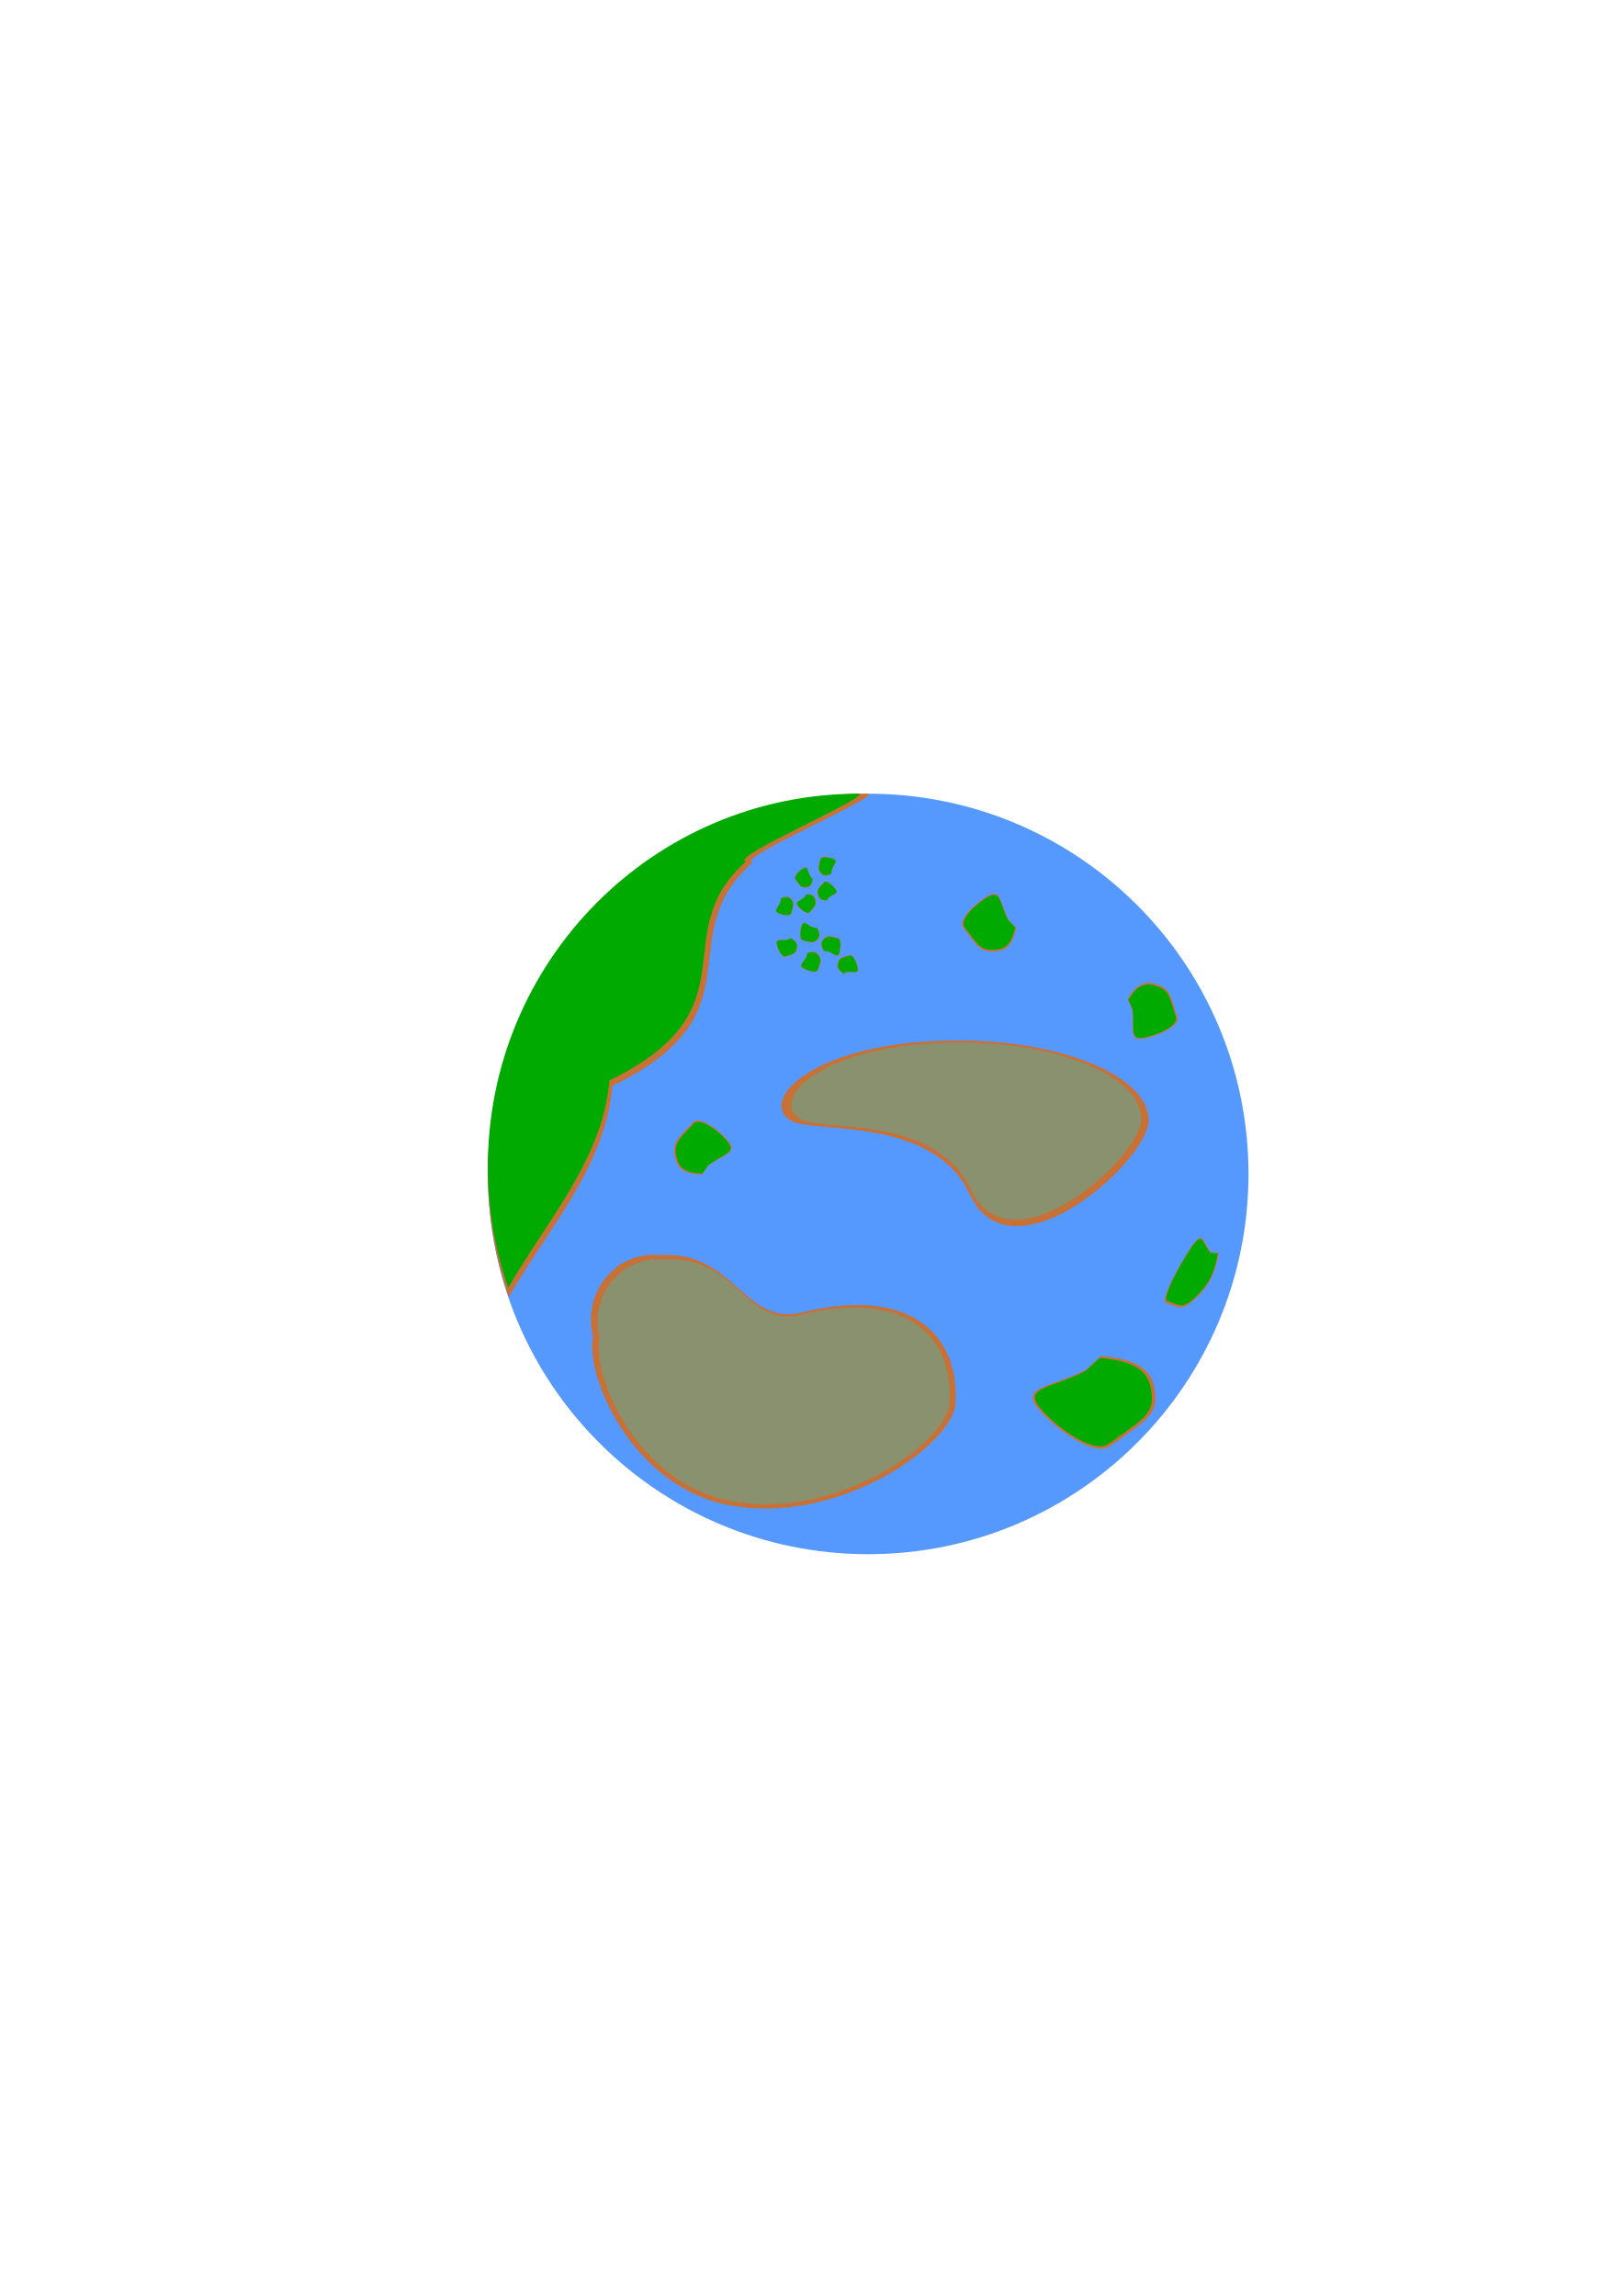
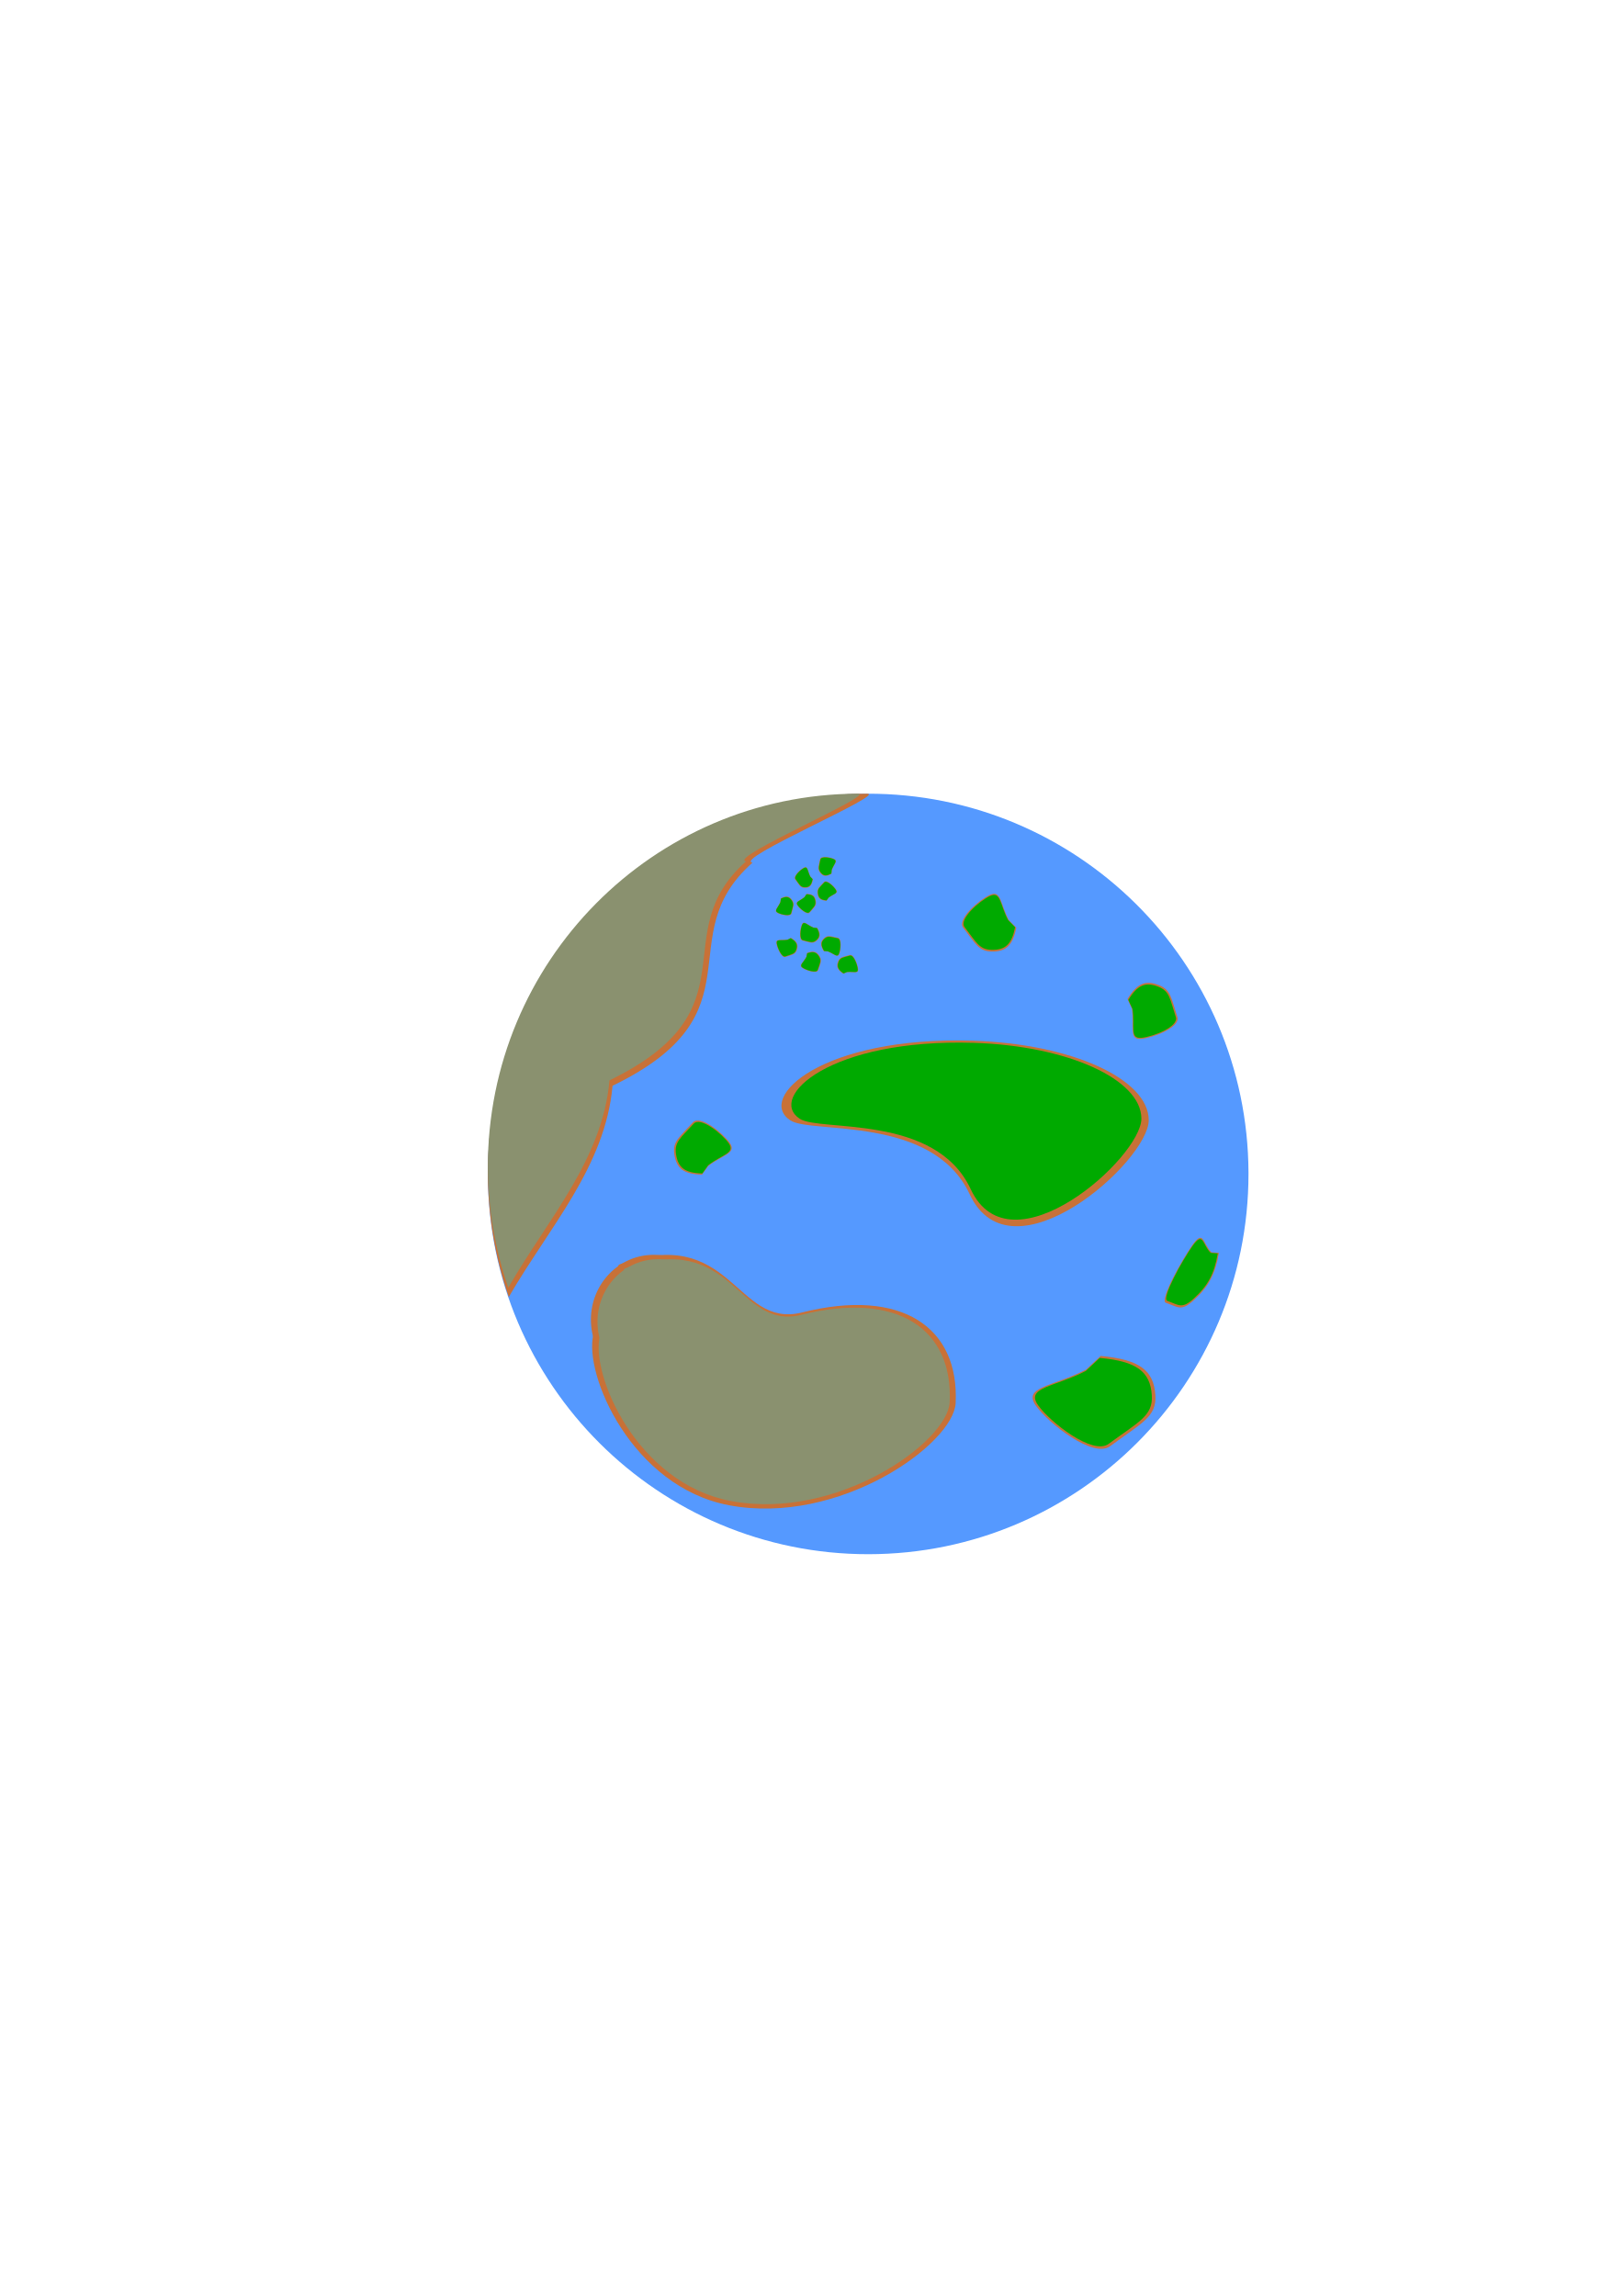
<svg xmlns="http://www.w3.org/2000/svg" width="210mm" height="297mm" viewBox="0 0 744.094 1052.362" id="svg2" version="1.1">
  <defs id="defs4" />
  <g id="layer1">
    <path style="opacity:1;fill:#0066ff;fill-opacity:1;stroke:#000000;stroke-opacity:0" id="path4303" d="m 461.429,416.291 a 33.929,31.786 0 0 1 -33.897,31.786 33.929,31.786 0 0 1 -33.96,-31.726 33.929,31.786 0 0 1 33.833,-31.846 33.929,31.786 0 0 1 34.024,31.666" />
    <path style="opacity:1;fill:#5599ff;fill-opacity:1;stroke:#000000;stroke-opacity:0" id="path4136" d="M 572.143,538.076 A 174.286,174.286 0 0 1 398.021,712.362 174.286,174.286 0 0 1 223.572,538.405 174.286,174.286 0 0 1 397.364,363.791 174.286,174.286 0 0 1 572.142,537.419" />
    <path style="opacity:1;fill:#c87137;fill-opacity:1;stroke:#000000;stroke-opacity:0" d="m 526.429,513.434 c 10e-6,18.726 -62.924,75.026 -82.065,33.929 -16.975,-36.446 -72.552,-27.459 -82.22,-33.865 -15.611,-10.342 14.581,-38.633 83.696,-36.492 45.314,1.403 80.418,17.575 80.589,36.301" id="path4138" />
-     <path id="path4141" d="m 523.057,512.706 c 10e-6,17.847 -59.973,71.507 -78.216,32.337 -16.179,-34.737 -69.149,-26.172 -78.364,-32.276 -14.879,-9.857 13.897,-36.821 79.771,-34.781 43.189,1.338 76.646,16.751 76.809,34.598" style="opacity:1;fill:#8a916f;fill-opacity:1;stroke:#000000;stroke-width:0.953;stroke-opacity:0" />
+     <path id="path4141" d="m 523.057,512.706 c 10e-6,17.847 -59.973,71.507 -78.216,32.337 -16.179,-34.737 -69.149,-26.172 -78.364,-32.276 -14.879,-9.857 13.897,-36.821 79.771,-34.781 43.189,1.338 76.646,16.751 76.809,34.598" style="opacity:1;fill:#00aa00;fill-opacity:1;stroke:#000000;stroke-width:0.953;stroke-opacity:0" />
    <g id="g4149" transform="translate(-31.31473,15.65736)">
      <path style="opacity:1;fill:#c87137;fill-opacity:1;stroke:#000000;stroke-opacity:0" d="m 314.904,564.004 c 52.012,-19.137 53.186,29.613 83.955,21.893 45.682,-11.461 72.119,6.803 70.402,41.536 -0.924,18.703 -53.219,56.384 -103.861,46.842 -44.552,-8.395 -66.74,-60.174 -62.144,-78.327" id="path4143" />
      <path d="m 359.538,589.207 a 28.713,29.724 0 0 1 -28.686,29.724 28.713,29.724 0 0 1 -28.74,-29.668 28.713,29.724 0 0 1 28.632,-29.779 28.713,29.724 0 0 1 28.794,29.611" id="path4145" style="opacity:1;fill:#c87137;fill-opacity:1;stroke:#000000;stroke-width:1.152;stroke-opacity:0" />
    </g>
    <g id="g4153" style="fill:#8a916f" transform="matrix(0.9655801,0,0,0.9655801,-17.90543,36.91524)">
      <path id="path4155" d="m 314.904,564.004 c 52.012,-19.137 53.186,29.613 83.955,21.893 45.682,-11.461 72.119,6.803 70.402,41.536 -0.924,18.703 -53.219,56.384 -103.861,46.842 -44.552,-8.395 -66.74,-60.174 -62.144,-78.327" style="opacity:1;fill:#8a916f;fill-opacity:1;stroke:#000000;stroke-opacity:0" />
      <path style="opacity:1;fill:#8a916f;fill-opacity:1;stroke:#000000;stroke-width:1.152;stroke-opacity:0" id="path4157" d="m 359.538,589.207 a 28.713,29.724 0 0 1 -28.686,29.724 28.713,29.724 0 0 1 -28.74,-29.668 28.713,29.724 0 0 1 28.632,-29.779 28.713,29.724 0 0 1 28.794,29.611" />
    </g>
    <path id="path4170" d="m 397.365,363.791 c -96.191,0.272 -173.974,78.422 -173.793,174.613 0.108,19.082 3.349,38.017 9.594,56.049 18.615,-32.109 44.247,-59.818 47.548,-96.799 69.116,-33.44 25.477,-68.057 64.138,-102.261 -9.087,-1.497 61.723,-31.557 52.514,-31.602 z" style="opacity:1;fill:#c87137;fill-opacity:1;stroke:#000000;stroke-opacity:0" />
-     <path style="opacity:1;fill:#00aa00;fill-opacity:1;stroke:#000000;stroke-width:0.979;stroke-opacity:0" d="m 393.11,363.78 c -93.841,0.267 -169.725,76.977 -169.548,171.396 0.105,18.731 3.267,37.316 9.359,55.016 18.16,-31.517 43.167,-58.716 46.387,-95.015 67.428,-32.824 24.855,-66.803 62.571,-100.376 -8.865,-1.47 60.215,-30.976 51.231,-31.02 z" id="path4176" />
+     <path style="opacity:1;fill:#8a916f;fill-opacity:1;stroke:#000000;stroke-width:0.979;stroke-opacity:0" d="m 393.11,363.78 c -93.841,0.267 -169.725,76.977 -169.548,171.396 0.105,18.731 3.267,37.316 9.359,55.016 18.16,-31.517 43.167,-58.716 46.387,-95.015 67.428,-32.824 24.855,-66.803 62.571,-100.376 -8.865,-1.47 60.215,-30.976 51.231,-31.02 z" id="path4176" />
    <g id="g4209">
      <path id="path4178" d="m 465.714,425.219 c -1.64,8.279 -4.778,11.068 -11.417,10.893 -5.894,-0.155 -7.282,-3.677 -12.869,-10.865 -3.027,-3.895 7.188,-12.712 12.108,-15.028 5.357,-2.521 4.765,3.998 8.784,11.551" style="opacity:1;fill:#c87137;fill-opacity:1;stroke:#000000;stroke-opacity:0" />
      <path style="opacity:1;fill:#00aa00;fill-opacity:1;stroke:#000000;stroke-width:0.952;stroke-opacity:0" d="m 465.202,424.978 c -1.561,7.878 -4.546,10.532 -10.864,10.366 -5.609,-0.148 -6.93,-3.499 -12.246,-10.339 -2.881,-3.707 6.84,-12.097 11.522,-14.301 5.097,-2.399 4.534,3.804 8.359,10.991" id="path4181" />
    </g>
    <g id="g4213" transform="matrix(0.1720766,0.9850836,-0.9850836,0.1720766,660.4522,6.449515)">
      <path style="opacity:1;fill:#c87137;fill-opacity:1;stroke:#000000;stroke-opacity:0" d="m 465.714,425.219 c -1.64,8.279 -4.778,11.068 -11.417,10.893 -5.894,-0.155 -7.282,-3.677 -12.869,-10.865 -3.027,-3.895 7.188,-12.712 12.108,-15.028 5.357,-2.521 4.765,3.998 8.784,11.551" id="path4215" />
      <path id="path4217" d="m 465.202,424.978 c -1.561,7.878 -4.546,10.532 -10.864,10.366 -5.609,-0.148 -6.93,-3.499 -12.246,-10.339 -2.881,-3.707 6.84,-12.097 11.522,-14.301 5.097,-2.399 4.534,3.804 8.359,10.991" style="opacity:1;fill:#00aa00;fill-opacity:1;stroke:#000000;stroke-width:0.952;stroke-opacity:0" />
    </g>
    <g id="g4225" transform="matrix(-0.1750863,-1.703965,2.11812,-0.1408518,-314.7196,1474.945)">
      <path style="opacity:1;fill:#c87137;fill-opacity:1;stroke:#000000;stroke-opacity:0" d="m 465.714,425.219 c -1.64,8.279 -4.778,11.068 -11.417,10.893 -5.894,-0.155 -7.282,-3.677 -12.869,-10.865 -3.027,-3.895 7.188,-12.712 12.108,-15.028 5.357,-2.521 4.765,3.998 8.784,11.551" id="path4227" />
      <path id="path4229" d="m 465.202,424.978 c -1.561,7.878 -4.546,10.532 -10.864,10.366 -5.609,-0.148 -6.93,-3.499 -12.246,-10.339 -2.881,-3.707 6.84,-12.097 11.522,-14.301 5.097,-2.399 4.534,3.804 8.359,10.991" style="opacity:1;fill:#00aa00;fill-opacity:1;stroke:#000000;stroke-width:0.952;stroke-opacity:0" />
    </g>
    <g id="g4231" transform="matrix(1,-0.9405567,0,1,92.85714,587.0634)">
      <path style="opacity:1;fill:#c87137;fill-opacity:1;stroke:#000000;stroke-opacity:0" d="m 465.714,425.219 c -1.64,8.279 -4.778,11.068 -11.417,10.893 -5.894,-0.155 -7.282,-3.677 -12.869,-10.865 -3.027,-3.895 7.188,-12.712 12.108,-15.028 5.357,-2.521 4.765,3.998 8.784,11.551" id="path4233" />
      <path id="path4235" d="m 465.202,424.978 c -1.561,7.878 -4.546,10.532 -10.864,10.366 -5.609,-0.148 -6.93,-3.499 -12.246,-10.339 -2.881,-3.707 6.84,-12.097 11.522,-14.301 5.097,-2.399 4.534,3.804 8.359,10.991" style="opacity:1;fill:#00aa00;fill-opacity:1;stroke:#000000;stroke-width:0.952;stroke-opacity:0" />
    </g>
    <g id="g4237" transform="matrix(-0.940292,-0.3403688,0.3403688,-0.940292,809.8688,1016.257)">
      <path style="opacity:1;fill:#c87137;fill-opacity:1;stroke:#000000;stroke-opacity:0" d="m 465.714,425.219 c -1.64,8.279 -4.778,11.068 -11.417,10.893 -5.894,-0.155 -7.282,-3.677 -12.869,-10.865 -3.027,-3.895 7.188,-12.712 12.108,-15.028 5.357,-2.521 4.765,3.998 8.784,11.551" id="path4239" />
      <path id="path4241" d="m 465.202,424.978 c -1.561,7.878 -4.546,10.532 -10.864,10.366 -5.609,-0.148 -6.93,-3.499 -12.246,-10.339 -2.881,-3.707 6.84,-12.097 11.522,-14.301 5.097,-2.399 4.534,3.804 8.359,10.991" style="opacity:1;fill:#00aa00;fill-opacity:1;stroke:#000000;stroke-width:0.952;stroke-opacity:0" />
    </g>
    <g id="g4243" transform="matrix(0.3368134,0,0,0.3586274,215.6978,250.531)">
      <path style="opacity:1;fill:#c87137;fill-opacity:1;stroke:#000000;stroke-opacity:0" d="m 465.714,425.219 c -1.64,8.279 -4.778,11.068 -11.417,10.893 -5.894,-0.155 -7.282,-3.677 -12.869,-10.865 -3.027,-3.895 7.188,-12.712 12.108,-15.028 5.357,-2.521 4.765,3.998 8.784,11.551" id="path4245" />
      <path id="path4247" d="m 465.202,424.978 c -1.561,7.878 -4.546,10.532 -10.864,10.366 -5.609,-0.148 -6.93,-3.499 -12.246,-10.339 -2.881,-3.707 6.84,-12.097 11.522,-14.301 5.097,-2.399 4.534,3.804 8.359,10.991" style="opacity:1;fill:#00aa00;fill-opacity:1;stroke:#000000;stroke-width:0.952;stroke-opacity:0" />
    </g>
    <g id="g4249" transform="matrix(-0.05793572,-0.3532821,0.3317932,-0.06168798,255.5244,600.4611)">
      <path style="opacity:1;fill:#c87137;fill-opacity:1;stroke:#000000;stroke-opacity:0" d="m 465.714,425.219 c -1.64,8.279 -4.778,11.068 -11.417,10.893 -5.894,-0.155 -7.282,-3.677 -12.869,-10.865 -3.027,-3.895 7.188,-12.712 12.108,-15.028 5.357,-2.521 4.765,3.998 8.784,11.551" id="path4251" />
      <path id="path4253" d="m 465.202,424.978 c -1.561,7.878 -4.546,10.532 -10.864,10.366 -5.609,-0.148 -6.93,-3.499 -12.246,-10.339 -2.881,-3.707 6.84,-12.097 11.522,-14.301 5.097,-2.399 4.534,3.804 8.359,10.991" style="opacity:1;fill:#00aa00;fill-opacity:1;stroke:#000000;stroke-width:0.952;stroke-opacity:0" />
    </g>
    <g id="g4255" transform="matrix(0.2152996,0.2757915,-0.2590161,0.2292437,390.9018,174.5965)">
      <path style="opacity:1;fill:#c87137;fill-opacity:1;stroke:#000000;stroke-opacity:0" d="m 465.714,425.219 c -1.64,8.279 -4.778,11.068 -11.417,10.893 -5.894,-0.155 -7.282,-3.677 -12.869,-10.865 -3.027,-3.895 7.188,-12.712 12.108,-15.028 5.357,-2.521 4.765,3.998 8.784,11.551" id="path4257" />
      <path id="path4259" d="m 465.202,424.978 c -1.561,7.878 -4.546,10.532 -10.864,10.366 -5.609,-0.148 -6.93,-3.499 -12.246,-10.339 -2.881,-3.707 6.84,-12.097 11.522,-14.301 5.097,-2.399 4.534,3.804 8.359,10.991" style="opacity:1;fill:#00aa00;fill-opacity:1;stroke:#000000;stroke-width:0.952;stroke-opacity:0" />
    </g>
    <g id="g4261" transform="matrix(-0.2007189,-0.2879896,0.2704722,-0.2137186,336.3158,636.6945)">
      <path style="opacity:1;fill:#c87137;fill-opacity:1;stroke:#000000;stroke-opacity:0" d="m 465.714,425.219 c -1.64,8.279 -4.778,11.068 -11.417,10.893 -5.894,-0.155 -7.282,-3.677 -12.869,-10.865 -3.027,-3.895 7.188,-12.712 12.108,-15.028 5.357,-2.521 4.765,3.998 8.784,11.551" id="path4263" />
      <path id="path4265" d="m 465.202,424.978 c -1.561,7.878 -4.546,10.532 -10.864,10.366 -5.609,-0.148 -6.93,-3.499 -12.246,-10.339 -2.881,-3.707 6.84,-12.097 11.522,-14.301 5.097,-2.399 4.534,3.804 8.359,10.991" style="opacity:1;fill:#00aa00;fill-opacity:1;stroke:#000000;stroke-width:0.952;stroke-opacity:0" />
    </g>
    <g id="g4267" transform="matrix(0.04501062,0.3554107,-0.3337923,0.04792577,499.7154,226.9677)">
      <path style="opacity:1;fill:#c87137;fill-opacity:1;stroke:#000000;stroke-opacity:0" d="m 465.714,425.219 c -1.64,8.279 -4.778,11.068 -11.417,10.893 -5.894,-0.155 -7.282,-3.677 -12.869,-10.865 -3.027,-3.895 7.188,-12.712 12.108,-15.028 5.357,-2.521 4.765,3.998 8.784,11.551" id="path4269" />
      <path id="path4271" d="m 465.202,424.978 c -1.561,7.878 -4.546,10.532 -10.864,10.366 -5.609,-0.148 -6.93,-3.499 -12.246,-10.339 -2.881,-3.707 6.84,-12.097 11.522,-14.301 5.097,-2.399 4.534,3.804 8.359,10.991" style="opacity:1;fill:#00aa00;fill-opacity:1;stroke:#000000;stroke-width:0.952;stroke-opacity:0" />
    </g>
    <g transform="matrix(-0.2076011,-0.3278931,0.3107344,-0.1967373,334.4274,673.1038)" id="g4273">
      <path id="path4275" d="m 465.714,425.219 c -1.64,8.279 -4.778,11.068 -11.417,10.893 -5.894,-0.155 -7.282,-3.677 -12.869,-10.865 -3.027,-3.895 7.188,-12.712 12.108,-15.028 5.357,-2.521 4.765,3.998 8.784,11.551" style="opacity:1;fill:#c87137;fill-opacity:1;stroke:#000000;stroke-opacity:0" />
      <path style="opacity:1;fill:#00aa00;fill-opacity:1;stroke:#000000;stroke-width:0.952;stroke-opacity:0" d="m 465.202,424.978 c -1.561,7.878 -4.546,10.532 -10.864,10.366 -5.609,-0.148 -6.93,-3.499 -12.246,-10.339 -2.881,-3.707 6.84,-12.097 11.522,-14.301 5.097,-2.399 4.534,3.804 8.359,10.991" id="path4277" />
    </g>
    <g transform="matrix(-0.2703932,0.2502062,-0.2579566,-0.2891648,613.0781,442.3661)" id="g4279">
      <path id="path4281" d="m 465.714,425.219 c -1.64,8.279 -4.778,11.068 -11.417,10.893 -5.894,-0.155 -7.282,-3.677 -12.869,-10.865 -3.027,-3.895 7.188,-12.712 12.108,-15.028 5.357,-2.521 4.765,3.998 8.784,11.551" style="opacity:1;fill:#c87137;fill-opacity:1;stroke:#000000;stroke-opacity:0" />
      <path style="opacity:1;fill:#00aa00;fill-opacity:1;stroke:#000000;stroke-width:0.952;stroke-opacity:0" d="m 465.202,424.978 c -1.561,7.878 -4.546,10.532 -10.864,10.366 -5.609,-0.148 -6.93,-3.499 -12.246,-10.339 -2.881,-3.707 6.84,-12.097 11.522,-14.301 5.097,-2.399 4.534,3.804 8.359,10.991" id="path4283" />
    </g>
    <g transform="matrix(0.106257,-0.3608924,0.3582785,0.1263968,160.6435,544.1966)" id="g4285">
      <path id="path4287" d="m 465.714,425.219 c -1.64,8.279 -4.778,11.068 -11.417,10.893 -5.894,-0.155 -7.282,-3.677 -12.869,-10.865 -3.027,-3.895 7.188,-12.712 12.108,-15.028 5.357,-2.521 4.765,3.998 8.784,11.551" style="opacity:1;fill:#c87137;fill-opacity:1;stroke:#000000;stroke-opacity:0" />
      <path style="opacity:1;fill:#00aa00;fill-opacity:1;stroke:#000000;stroke-width:0.952;stroke-opacity:0" d="m 465.202,424.978 c -1.561,7.878 -4.546,10.532 -10.864,10.366 -5.609,-0.148 -6.93,-3.499 -12.246,-10.339 -2.881,-3.707 6.84,-12.097 11.522,-14.301 5.097,-2.399 4.534,3.804 8.359,10.991" id="path4289" />
    </g>
    <g transform="matrix(-0.1258132,0.3533894,-0.3518879,-0.1460663,594.6754,343.8373)" id="g4291">
      <path id="path4293" d="m 465.714,425.219 c -1.64,8.279 -4.778,11.068 -11.417,10.893 -5.894,-0.155 -7.282,-3.677 -12.869,-10.865 -3.027,-3.895 7.188,-12.712 12.108,-15.028 5.357,-2.521 4.765,3.998 8.784,11.551" style="opacity:1;fill:#c87137;fill-opacity:1;stroke:#000000;stroke-opacity:0" />
      <path style="opacity:1;fill:#00aa00;fill-opacity:1;stroke:#000000;stroke-width:0.952;stroke-opacity:0" d="m 465.202,424.978 c -1.561,7.878 -4.546,10.532 -10.864,10.366 -5.609,-0.148 -6.93,-3.499 -12.246,-10.339 -2.881,-3.707 6.84,-12.097 11.522,-14.301 5.097,-2.399 4.534,3.804 8.359,10.991" id="path4295" />
    </g>
    <g transform="matrix(0.2802041,-0.2387912,0.2472645,0.2986607,138.9514,409.5349)" id="g4297">
      <path id="path4299" d="m 465.714,425.219 c -1.64,8.279 -4.778,11.068 -11.417,10.893 -5.894,-0.155 -7.282,-3.677 -12.869,-10.865 -3.027,-3.895 7.188,-12.712 12.108,-15.028 5.357,-2.521 4.765,3.998 8.784,11.551" style="opacity:1;fill:#c87137;fill-opacity:1;stroke:#000000;stroke-opacity:0" />
      <path style="opacity:1;fill:#00aa00;fill-opacity:1;stroke:#000000;stroke-width:0.952;stroke-opacity:0" d="m 465.202,424.978 c -1.561,7.878 -4.546,10.532 -10.864,10.366 -5.609,-0.148 -6.93,-3.499 -12.246,-10.339 -2.881,-3.707 6.84,-12.097 11.522,-14.301 5.097,-2.399 4.534,3.804 8.359,10.991" id="path4301" />
    </g>
  </g>
</svg>
